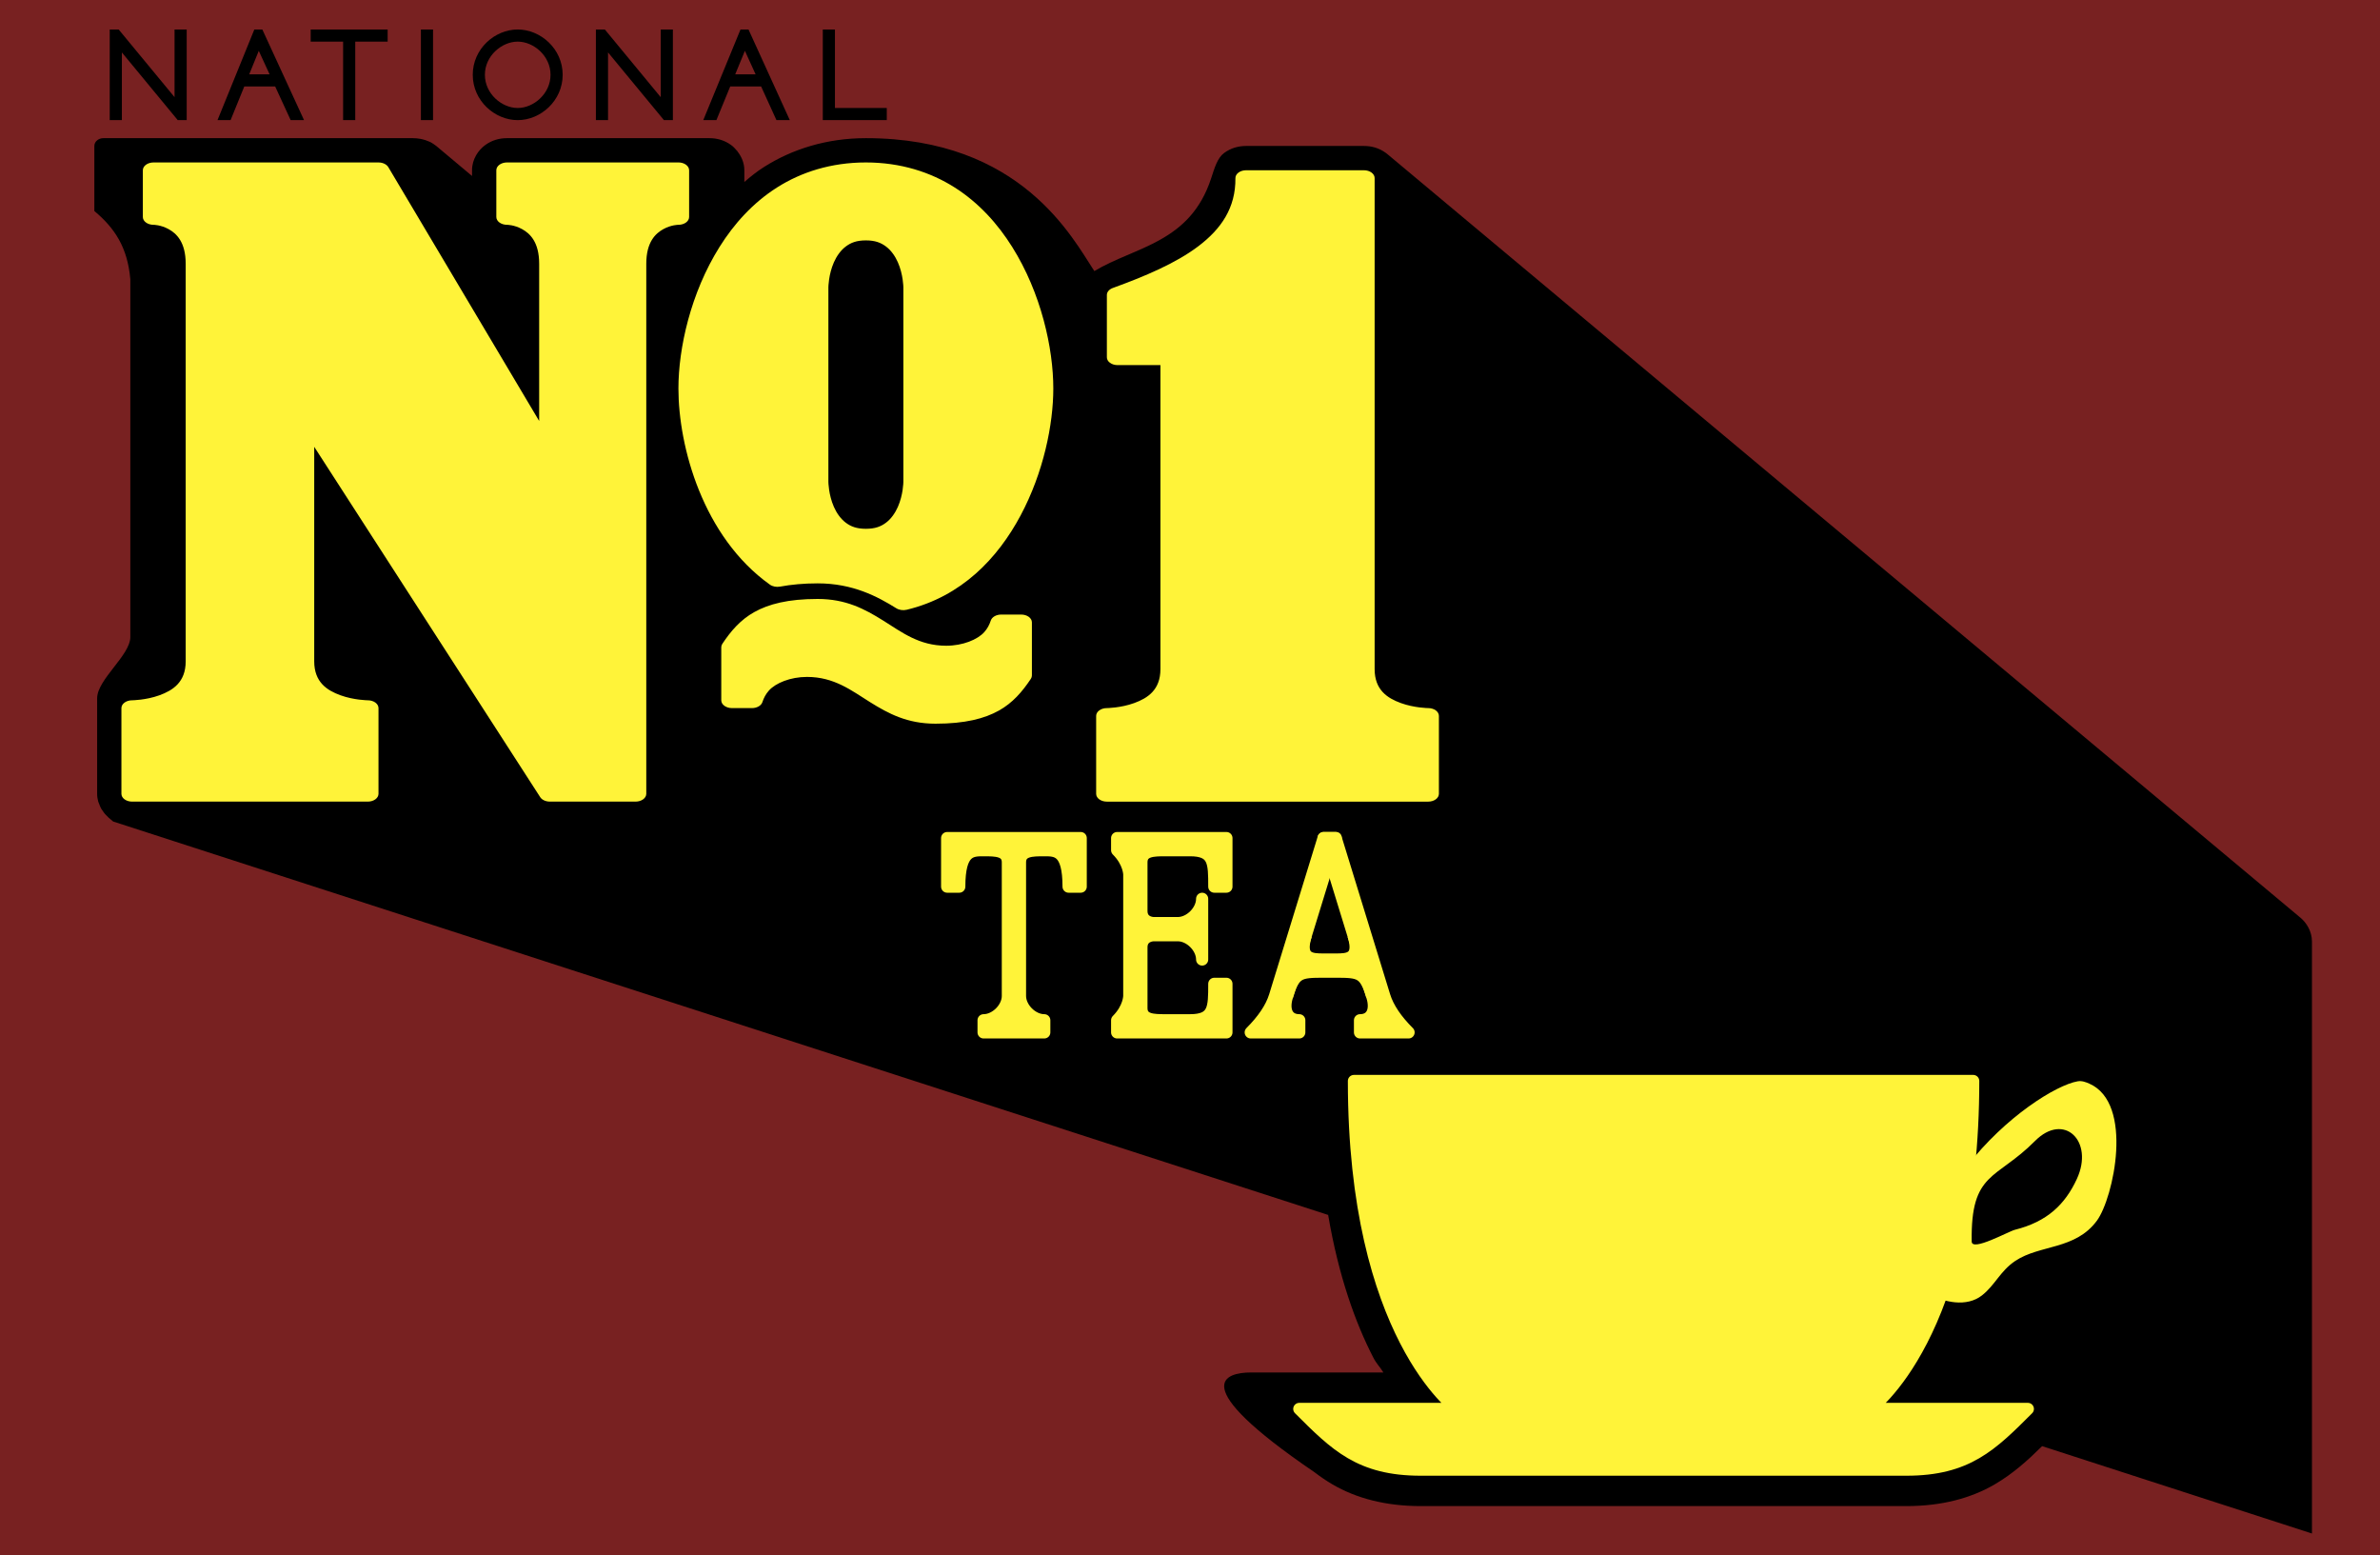
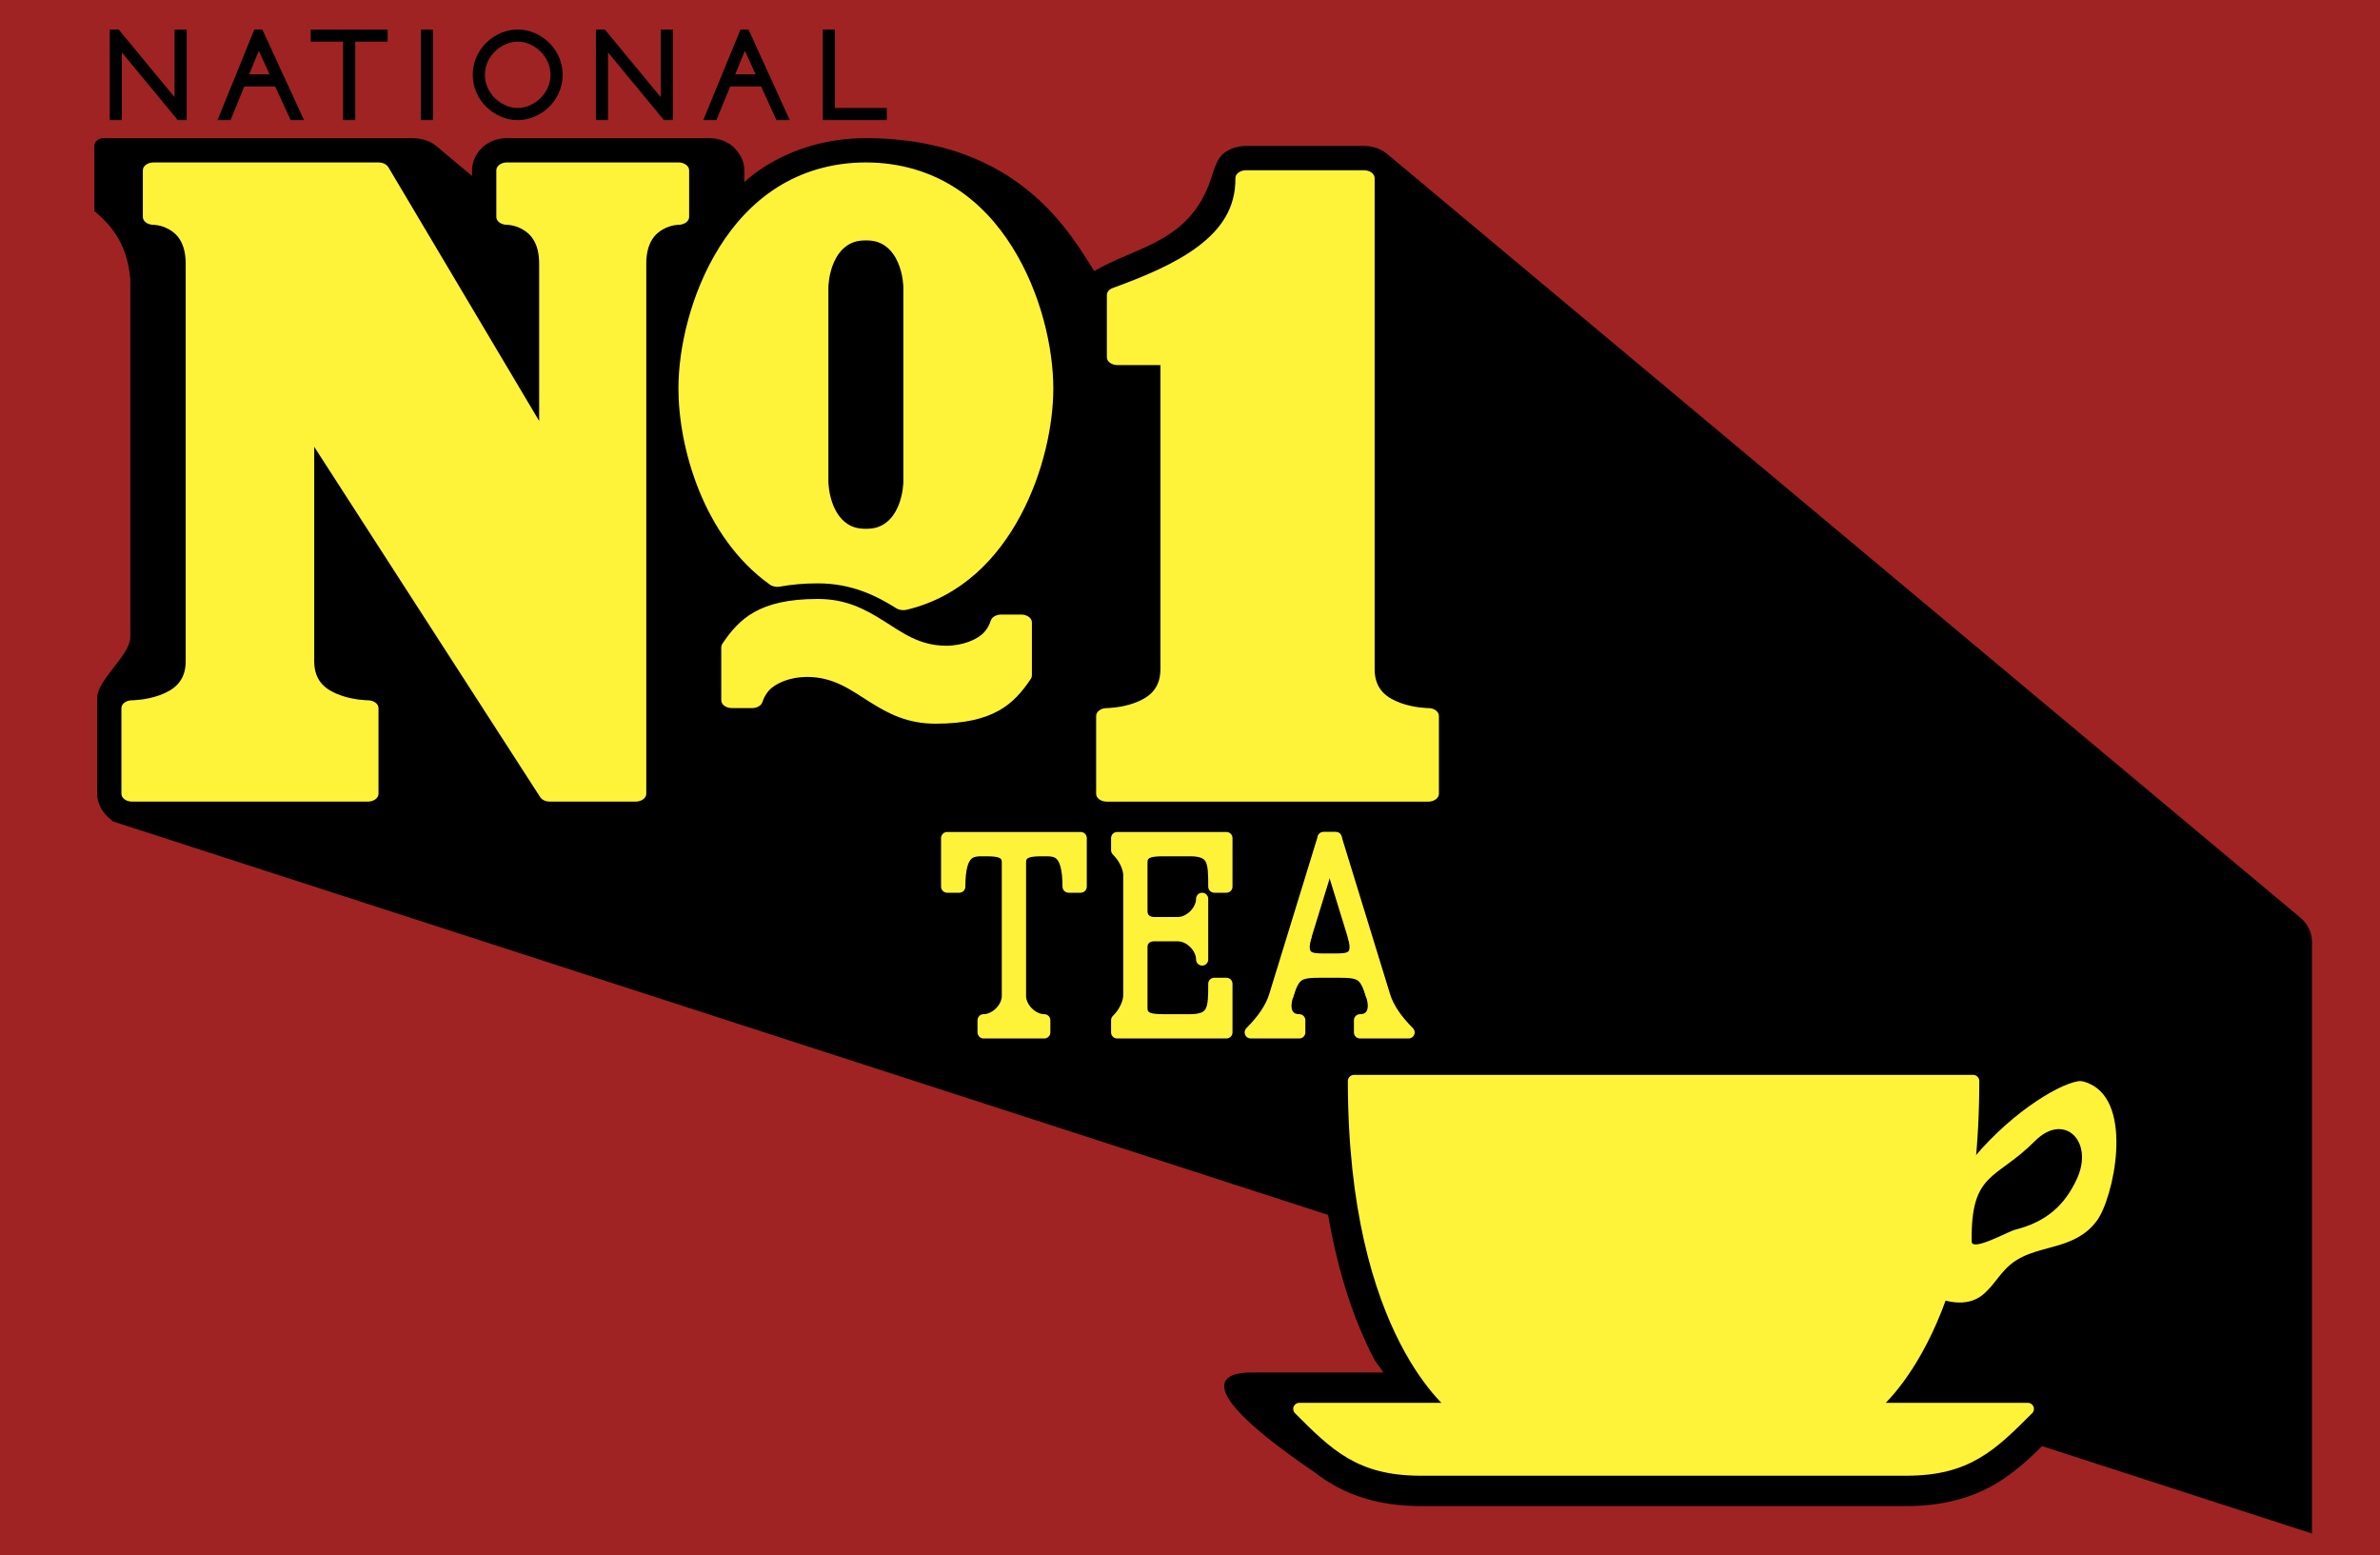
<svg xmlns="http://www.w3.org/2000/svg" width="196" height="128" viewBox="0 0 196 128" version="1.1" id="svg8">
  <defs id="defs2" />
  <g transform="translate(0,-922.0667)" id="layer1">
    <g transform="translate(-1.49995,-44.24254)" id="g1048">
-       <rect style="opacity:1;fill:#782121;fill-opacity:1;fill-rule:nonzero;stroke:#ffffff;stroke-width:2;stroke-linecap:round;stroke-linejoin:round;stroke-miterlimit:4;stroke-dasharray:none;stroke-opacity:1" id="rect882" width="529.397" height="623.863" x="-167.897" y="718.309" rx="10.957" />
+       <rect style="opacity:1;fill:#a02324;fill-opacity:1;fill-rule:nonzero;stroke:none;stroke-width:6;stroke-linecap:round;stroke-linejoin:round;stroke-miterlimit:4;stroke-dasharray:none;stroke-opacity:1;paint-order:stroke fill markers" id="rect830" width="362.746" height="362.746" x="-81.873" y="848.936" />
      <g style="stroke:#000000;stroke-width:2.014;stroke-linecap:butt;stroke-linejoin:miter;stroke-miterlimit:4;stroke-dasharray:none" id="g847" transform="matrix(0.533832,0,0,0.4615957,8.902324,536.2288)" />
      <g style="stroke:#000000;stroke-width:2.014;stroke-linecap:butt;stroke-linejoin:miter;stroke-miterlimit:4;stroke-dasharray:none" id="g853" transform="matrix(0.533832,0,0,0.4615957,48.93973,536.2288)" />
      <path style="color:#000000;font-style:normal;font-variant:normal;font-weight:normal;font-stretch:normal;font-size:medium;line-height:normal;font-family:sans-serif;font-variant-ligatures:normal;font-variant-position:normal;font-variant-caps:normal;font-variant-numeric:normal;font-variant-alternates:normal;font-feature-settings:normal;text-indent:0;text-align:start;text-decoration:none;text-decoration-line:none;text-decoration-style:solid;text-decoration-color:#000000;letter-spacing:normal;word-spacing:normal;text-transform:none;writing-mode:lr-tb;direction:ltr;text-orientation:mixed;dominant-baseline:auto;baseline-shift:baseline;text-anchor:start;white-space:normal;shape-padding:0;clip-rule:nonzero;display:inline;overflow:visible;visibility:visible;opacity:1;isolation:auto;mix-blend-mode:normal;color-interpolation:sRGB;color-interpolation-filters:linearRGB;solid-color:#000000;solid-opacity:1;vector-effect:none;fill:#000000;fill-opacity:1;fill-rule:nonzero;stroke:none;stroke-width:1;stroke-linecap:square;stroke-linejoin:miter;stroke-miterlimit:4;stroke-dasharray:none;stroke-dashoffset:0;stroke-opacity:1;color-rendering:auto;image-rendering:auto;shape-rendering:auto;text-rendering:auto;enable-background:accumulate" d="M 9.037 2.428 L 9.037 9.391 L 9.037 9.891 L 10.037 9.891 L 10.037 9.391 L 10.037 4.318 L 14.639 9.891 L 15.375 9.891 L 15.375 2.928 L 15.375 2.428 L 14.375 2.428 L 14.375 2.928 L 14.375 7.998 L 9.773 2.428 L 9.037 2.428 z M 20.945 2.428 L 17.912 9.891 L 18.99 9.891 L 20.117 7.121 L 22.662 7.121 L 23.938 9.891 L 25.039 9.891 L 21.604 2.428 L 20.945 2.428 z M 25.586 2.428 L 25.586 3.428 L 26.086 3.428 L 28.256 3.428 L 28.256 9.391 L 28.256 9.891 L 29.256 9.891 L 29.256 9.391 L 29.256 3.428 L 31.424 3.428 L 31.924 3.428 L 31.924 2.428 L 25.586 2.428 z M 34.662 2.428 L 34.662 2.928 L 34.662 9.391 L 34.662 9.891 L 35.662 9.891 L 35.662 9.391 L 35.662 2.928 L 35.662 2.428 L 34.662 2.428 z M 42.635 2.428 C 40.745 2.428 38.932 4.023 38.932 6.158 C 38.932 8.294 40.745 9.891 42.635 9.891 C 44.524 9.891 46.338 8.294 46.338 6.158 C 46.338 4.023 44.524 2.428 42.635 2.428 z M 49.074 2.428 L 49.074 9.391 L 49.074 9.891 L 50.074 9.891 L 50.074 9.391 L 50.074 4.316 L 54.678 9.891 L 55.414 9.891 L 55.414 2.928 L 55.414 2.428 L 54.414 2.428 L 54.414 2.928 L 54.414 8.002 L 49.811 2.428 L 49.074 2.428 z M 60.982 2.428 L 57.916 9.891 L 58.998 9.891 L 60.135 7.121 L 62.656 7.121 L 62.682 7.121 L 63.943 9.891 L 65.043 9.891 L 61.641 2.428 L 60.982 2.428 z M 67.76 2.428 L 67.76 2.928 L 67.76 9.891 L 73.029 9.891 L 73.029 8.891 L 72.529 8.891 L 68.76 8.891 L 68.76 2.928 L 68.76 2.428 L 67.76 2.428 z M 42.635 3.428 C 43.948 3.428 45.338 4.601 45.338 6.158 C 45.338 7.715 43.948 8.891 42.635 8.891 C 41.321 8.891 39.932 7.715 39.932 6.158 C 39.932 4.601 41.321 3.428 42.635 3.428 z M 61.344 4.184 L 62.227 6.121 L 60.547 6.121 L 61.344 4.184 z M 21.311 4.186 L 22.203 6.121 L 20.523 6.121 L 21.311 4.186 z " id="path857" transform="translate(1.49995,966.3092)" />
      <path style="color:#000000;font-style:normal;font-variant:normal;font-weight:normal;font-stretch:normal;font-size:medium;line-height:normal;font-family:sans-serif;font-variant-ligatures:normal;font-variant-position:normal;font-variant-caps:normal;font-variant-numeric:normal;font-variant-alternates:normal;font-feature-settings:normal;text-indent:0;text-align:start;text-decoration:none;text-decoration-line:none;text-decoration-style:solid;text-decoration-color:#000000;letter-spacing:normal;word-spacing:normal;text-transform:none;writing-mode:lr-tb;direction:ltr;text-orientation:mixed;dominant-baseline:auto;baseline-shift:baseline;text-anchor:start;white-space:normal;shape-padding:0;clip-rule:nonzero;visibility:visible;opacity:1;isolation:auto;mix-blend-mode:normal;color-interpolation:sRGB;color-interpolation-filters:linearRGB;solid-color:#000000;solid-opacity:1;fill:#000000;fill-opacity:1;fill-rule:nonzero;stroke:none;stroke-width:4;stroke-linecap:butt;stroke-linejoin:round;stroke-miterlimit:4;stroke-dasharray:none;stroke-dashoffset:0;stroke-opacity:1;color-rendering:auto;image-rendering:auto;shape-rendering:auto;text-rendering:auto" d="m 8.512,11.375 c -0.409,4e-5 -0.742,0.288 -0.742,0.643 V 17.375 c 1.693,1.413 2.737,3.013 2.963,5.625 V 52.447 C 10.732,53.955 8,55.941 8,57.492 v 0.807 5.059 2.002 c 1.54e-5,0.222 0.033,0.431 0.088,0.631 0.02,0.073 0.056,0.137 0.082,0.207 0.044,0.118 0.086,0.238 0.145,0.346 0.041,0.076 0.091,0.139 0.139,0.209 0.061,0.09 0.119,0.18 0.188,0.26 0.053,0.062 0.108,0.113 0.164,0.168 0.048,0.047 0.093,0.103 0.143,0.145 l 0.373,0.312 L 109.377,100.029 c 0.863,5.063 2.255,8.903 3.707,11.721 0.296,0.575 0.544,0.758 0.84,1.25 H 103 c -2,0 -5.521,0.879 5.25,8.211 0.466,0.354 0.954,0.694 1.488,1.006 C 111.686,123.353 114.1,124 117,124 h 40 c 2.9,0 5.314,-0.647 7.262,-1.783 1.535,-0.896 2.737,-1.993 3.912,-3.152 l 22.223,7.193 V 77.523 c -1.1e-4,-0.845 -0.448,-1.546 -0.947,-1.965 L 114.26,12.693 c -0.044,-0.037 -0.09,-0.073 -0.135,-0.105 -0.551,-0.401 -1.162,-0.57 -1.799,-0.57 h -0.002 -9.703 c -0.64,4e-5 -1.256,0.171 -1.809,0.576 -0.553,0.405 -0.785,1.213 -1.072,2.092 C 98,20 93.52,20.286 90.121,22.318 88.351,19.646 84.134,11.375 71.307,11.375 c -3.238,0 -6.093,0.915 -8.393,2.377 -0.586,0.372 -1.112,0.793 -1.615,1.232 v -0.496 -0.471 c -9.4e-5,-0.607 -0.239,-1.128 -0.555,-1.535 l -0.01,-0.035 -0.023,-0.012 C 60.557,12.245 60.391,12.074 60.217,11.947 59.666,11.546 59.053,11.375 58.416,11.375 H 55.869 55.021 41.756 c -0.637,5e-5 -1.25,0.171 -1.801,0.572 -0.551,0.401 -1.082,1.15 -1.082,2.07 v 0.471 l -2.957,-2.48 c -0.025,-0.021 -0.053,-0.033 -0.078,-0.053 -0.096,-0.075 -0.195,-0.141 -0.297,-0.199 -0.038,-0.022 -0.075,-0.045 -0.113,-0.064 -0.05,-0.026 -0.103,-0.04 -0.154,-0.062 -0.158,-0.068 -0.318,-0.123 -0.482,-0.16 -0.058,-0.013 -0.114,-0.027 -0.172,-0.037 C 34.413,11.396 34.206,11.375 34,11.375 H 17.963 12.646 Z" id="path6798" transform="translate(1.49995,966.3092)" />
      <path id="path860" d="m 14.146,979.684 a 0.882,0.642 0 0 0 -0.882,0.642 v 3.851 a 0.882,0.642 0 0 0 0.882,0.642 c 0,0 0.579,-0.004 1.235,0.353 0.656,0.358 1.411,1.073 1.411,2.855 v 32.73 c 0,1.711 -1.046,2.39 -2.159,2.795 -1.113,0.405 -2.252,0.414 -2.252,0.414 a 0.882,0.642 0 0 0 -0.882,0.642 v 7.059 a 0.882,0.642 0 0 0 0.882,0.642 h 19.407 a 0.882,0.642 0 0 0 0.882,-0.642 v -7.059 a 0.882,0.642 0 0 0 -0.882,-0.642 c 0,0 -1.139,-0.01 -2.252,-0.414 -1.113,-0.405 -2.159,-1.084 -2.159,-2.795 v -17.66 l 18.609,28.843 a 0.882,0.642 0 0 0 0.798,0.368 h 7.057 a 0.882,0.642 0 0 0 0.882,-0.642 v -43.64 c 0,-1.783 0.755,-2.497 1.411,-2.855 0.656,-0.358 1.235,-0.353 1.235,-0.353 a 0.882,0.642 0 0 0 0.882,-0.642 v -3.851 a 0.882,0.642 0 0 0 -0.882,-0.642 H 43.256 a 0.882,0.642 0 0 0 -0.882,0.642 v 3.851 a 0.882,0.642 0 0 0 0.882,0.642 c 0,0 0.579,-0.004 1.235,0.353 0.656,0.358 1.411,1.073 1.411,2.855 v 12.943 L 33.48,980.072 a 0.882,0.642 0 0 0 -0.81,-0.387 z m 58.661,0 c -2.867,0 -5.33,0.799 -7.321,2.064 -1.99,1.266 -3.535,2.987 -4.729,4.89 -2.388,3.806 -3.387,8.352 -3.387,11.657 0,4.791 2.021,12.219 7.532,16.148 a 0.882,0.642 0 0 0 0.834,0.164 c 0.928,-0.171 1.956,-0.268 3.101,-0.268 2.899,0 4.917,1.081 6.48,2.052 a 0.882,0.642 0 0 0 0.849,0.122 c 4.521,-1.086 7.503,-4.241 9.386,-7.77 1.883,-3.529 2.691,-7.486 2.691,-10.448 0,-3.305 -0.999,-7.851 -3.387,-11.657 -1.194,-1.903 -2.739,-3.624 -4.729,-4.89 -1.99,-1.266 -4.454,-2.064 -7.321,-2.064 z m 31.315,0.642 a 0.882,0.642 0 0 0 -0.882,0.647 c 0.027,2.449 -1.172,4.181 -3.041,5.6 -1.869,1.42 -4.44,2.495 -7.057,3.447 a 0.882,0.642 0 0 0 -0.488,0.574 v 5.134 a 0.882,0.642 0 0 0 0.882,0.642 h 3.528 v 25.029 c 0,1.711 -1.046,2.39 -2.159,2.795 -1.113,0.405 -2.252,0.414 -2.252,0.414 a 0.882,0.642 0 0 0 -0.882,0.642 v 6.418 a 0.882,0.642 0 0 0 0.882,0.642 h 26.463 a 0.882,0.642 0 0 0 0.882,-0.642 v -6.418 a 0.882,0.642 0 0 0 -0.882,-0.642 c 0,0 -1.139,-0.01 -2.252,-0.414 -1.113,-0.405 -2.159,-1.084 -2.159,-2.795 v -40.431 a 0.882,0.642 0 0 0 -0.882,-0.642 z m -31.315,5.776 c 0.764,0 1.239,0.188 1.661,0.506 0.422,0.319 0.752,0.793 0.973,1.295 0.444,1.004 0.453,2.049 0.453,2.049 v 16.044 c 0,0 -0.009,1.045 -0.453,2.049 -0.222,0.502 -0.551,0.978 -0.973,1.296 -0.422,0.319 -0.897,0.505 -1.661,0.505 -0.764,0 -1.237,-0.187 -1.659,-0.505 -0.422,-0.319 -0.752,-0.794 -0.973,-1.296 -0.444,-1.004 -0.455,-2.049 -0.455,-2.049 v -16.044 c 0,0 0.011,-1.045 0.455,-2.049 0.222,-0.502 0.551,-0.976 0.973,-1.295 0.422,-0.319 0.895,-0.506 1.659,-0.506 z m -3.97,29.521 c -2.435,0 -4.042,0.421 -5.222,1.082 -1.127,0.631 -1.913,1.537 -2.627,2.61 a 0.882,0.642 0 0 0 -0.09,0.28 v 4.372 a 0.882,0.642 0 0 0 0.882,0.642 h 1.647 a 0.882,0.642 0 0 0 0.858,-0.49 c 0.114,-0.343 0.27,-0.658 0.543,-0.961 0.544,-0.605 1.755,-1.116 3.127,-1.116 2.246,0 3.657,1.115 5.205,2.081 1.504,0.938 3.05,1.77 5.381,1.77 2.435,0 4.044,-0.421 5.224,-1.082 1.127,-0.631 1.913,-1.537 2.627,-2.61 a 0.882,0.642 0 0 0 0.088,-0.28 v -4.372 a 0.882,0.642 0 0 0 -0.882,-0.642 h -1.647 a 0.882,0.642 0 0 0 -0.856,0.491 c -0.114,0.343 -0.27,0.657 -0.543,0.96 -0.544,0.605 -1.757,1.116 -3.129,1.116 -2.246,0 -3.657,-1.115 -5.205,-2.081 -1.504,-0.938 -3.05,-1.77 -5.381,-1.77 z" style="fill:#fff339;fill-opacity:1;stroke:none;stroke-width:2;stroke-linecap:butt;stroke-linejoin:round;stroke-miterlimit:4;stroke-dasharray:none;stroke-opacity:1" />
      <g id="g6904">
        <path d="m 90.5,1035.309 v 4 h -1 c 0,-3 -1,-3 -2,-3 -1,0 -2,0 -2,1 v 11 c 0,1 1,2 2,2 v 1 h -5 v -1 c 1,0 2,-1 2,-2 v -11 c 0,-1 -1,-1 -2,-1 -1,0 -2,0 -2,3 h -1 v -4 z" style="fill:#fff339;fill-opacity:1;stroke:#fff339;stroke-width:1px;stroke-linecap:round;stroke-linejoin:round;stroke-opacity:1" id="path6807" />
        <path transform="translate(1.49995,966.3092)" id="path6812" d="m 92,69 v 1 c 1,1 1,2 1,2 v 10 c 0,0 0,1 -1,2 v 1 h 9 v -4 h -1 c 0,2 0,3 -2,3 l -2,-3e-6 c -1,0 -2,0 -2,-1 V 78 c 0,-1 1,-1 1,-1 h 2 c 1,0 2,1 2,2 v -5 c 0,1 -1,2 -2,2 h -2 c 0,0 -1,0 -1,-1 v -4 c 0,-1 1,-1 2,-1 l 2,0 c 2,0 2,1 2,3 h 1 v -4 z" style="fill:#fff339;fill-opacity:1;stroke:#fff339;stroke-width:1px;stroke-linecap:butt;stroke-linejoin:round;stroke-opacity:1" />
        <g id="g6914">
          <g id="g6908">
            <path id="path6825" d="m 111.5,1035.309 h -1 l -4,13 c -0.308,1 -1,2 -2,3 h 4 v -1 c -1,0 -1.369,-0.848 -1,-2 z" style="fill:#fff339;fill-opacity:1;stroke:#fff339;stroke-width:1px;stroke-linecap:round;stroke-linejoin:round;stroke-opacity:1" />
            <path style="fill:#fff339;fill-opacity:1;stroke:#fff339;stroke-width:1px;stroke-linecap:round;stroke-linejoin:round;stroke-opacity:1" d="m 110.5,1035.309 h 1 l 4,13 c 0.308,1 1,2 2,3 h -4 v -1 c 1,0 1.369,-0.848 1,-2 z" id="path6827" />
          </g>
          <path id="path6843" style="fill:#fff339;fill-opacity:1;stroke:#fff339;stroke-width:1px;stroke-linecap:butt;stroke-linejoin:miter;stroke-opacity:1" d="m 107.5,1048.309 c 0.597,-1.939 1,-2 3,-2 h 1 c 2,0 2.403,0.061 3,2 l -1.538,-5 c 0.606,1.97 -0.462,2 -1.462,2 h -1 c -1,0 -2.068,-0.03 -1.462,-2 z" />
        </g>
      </g>
      <path id="path6869" style="fill:#fff339;stroke:#fff339;stroke-width:1px;stroke-linecap:butt;stroke-linejoin:round;stroke-opacity:1;fill-opacity:1" d="m 158.5,1087.309 c 5,0 7,-2 10,-5 h -13 c 0,0 8.5,-6 8.5,-27 h -51 c 0,21 8.5,27 8.5,27 h -13 c 3,3 5,5 10,5 z" />
      <path style="opacity:1;fill:#fff339;fill-opacity:1;stroke:none;stroke-width:1px;stroke-linecap:butt;stroke-linejoin:miter;stroke-opacity:1" d="M 171.107,89.025 C 169.313,89.336 165.127,91.962 162,96 c -1.323,1.709 -4.836,3.924 -5.688,7.281 -0.499,1.968 4.417,5.315 6.906,3.375 1.076,-0.839 1.507,-2.015 2.75,-2.844 2.028,-1.352 4.942,-0.896 6.719,-3.312 1.368,-1.861 3.069,-9.657 -0.625,-11.281 -0.291,-0.128 -0.616,-0.252 -0.955,-0.193 z m -3.526,4.922 c 2.399,-2.42 4.893,0.009 3.454,3.119 -0.973,2.105 -2.451,3.522 -5.098,4.184 -0.533,0.133 -3.549,1.821 -3.562,0.969 -0.089,-5.783 2.023,-5.06 5.206,-8.272 z" id="path6874" transform="translate(1.49995,966.3092)" />
    </g>
  </g>
</svg>
